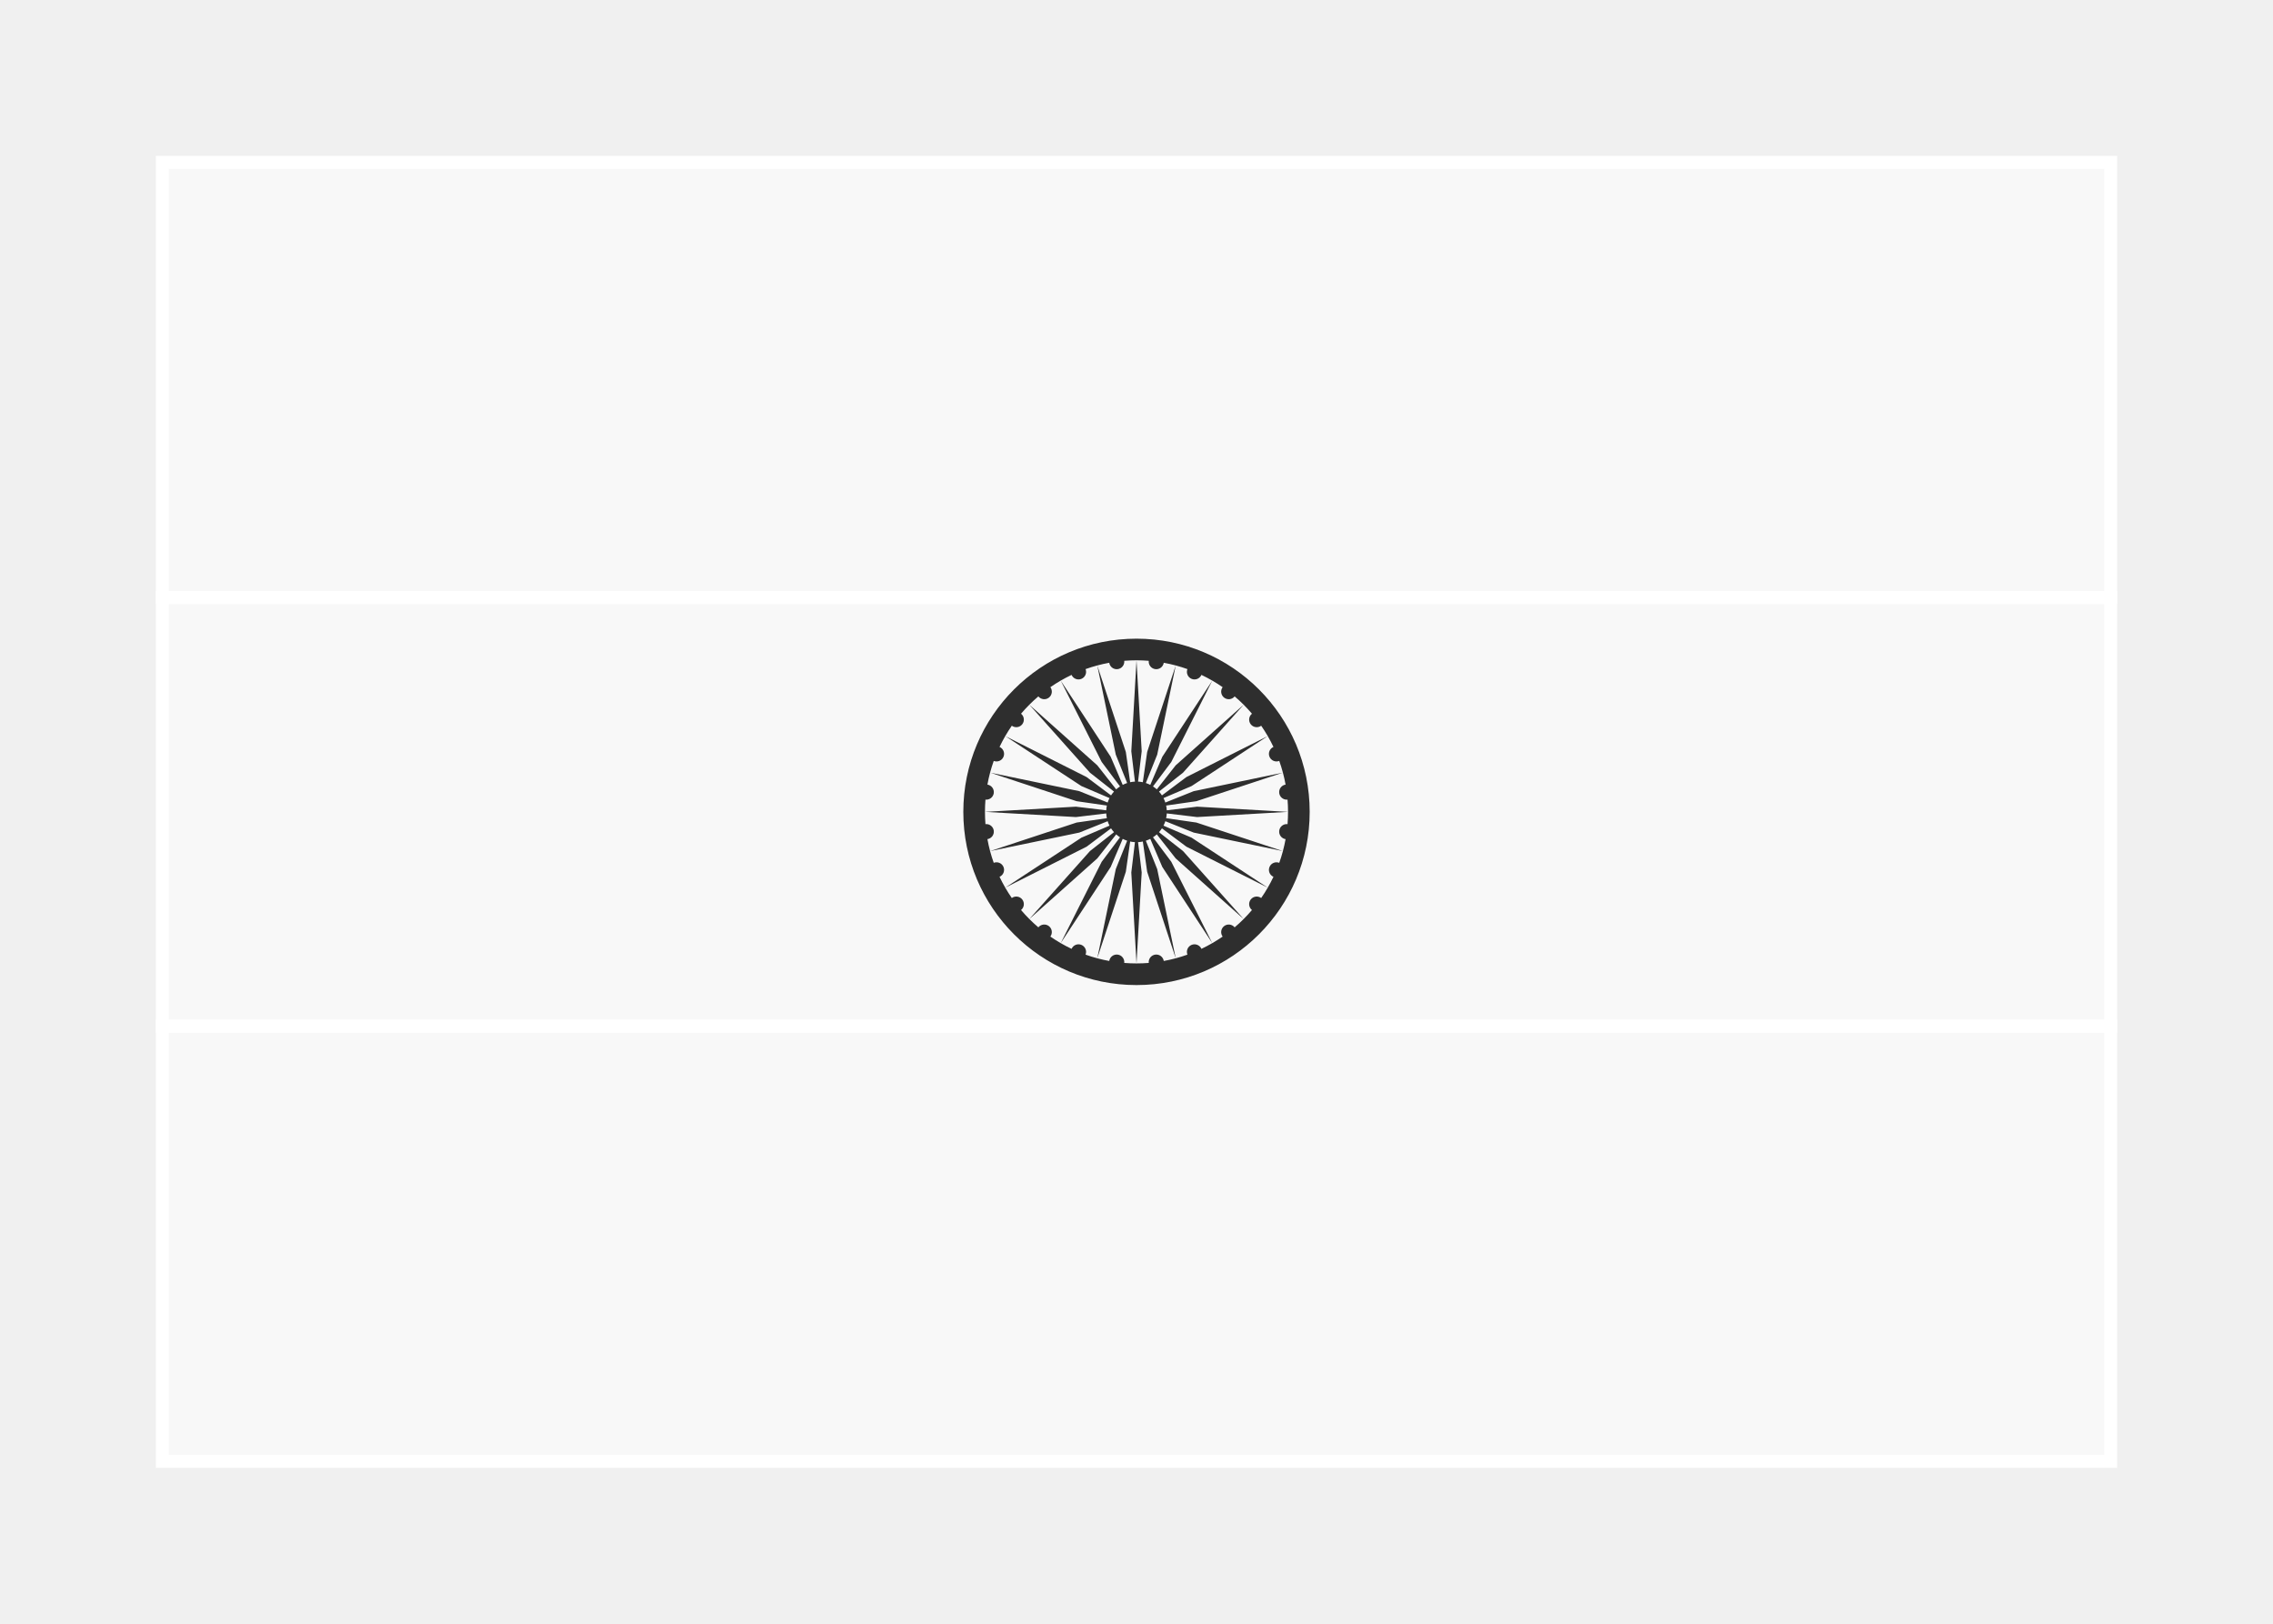
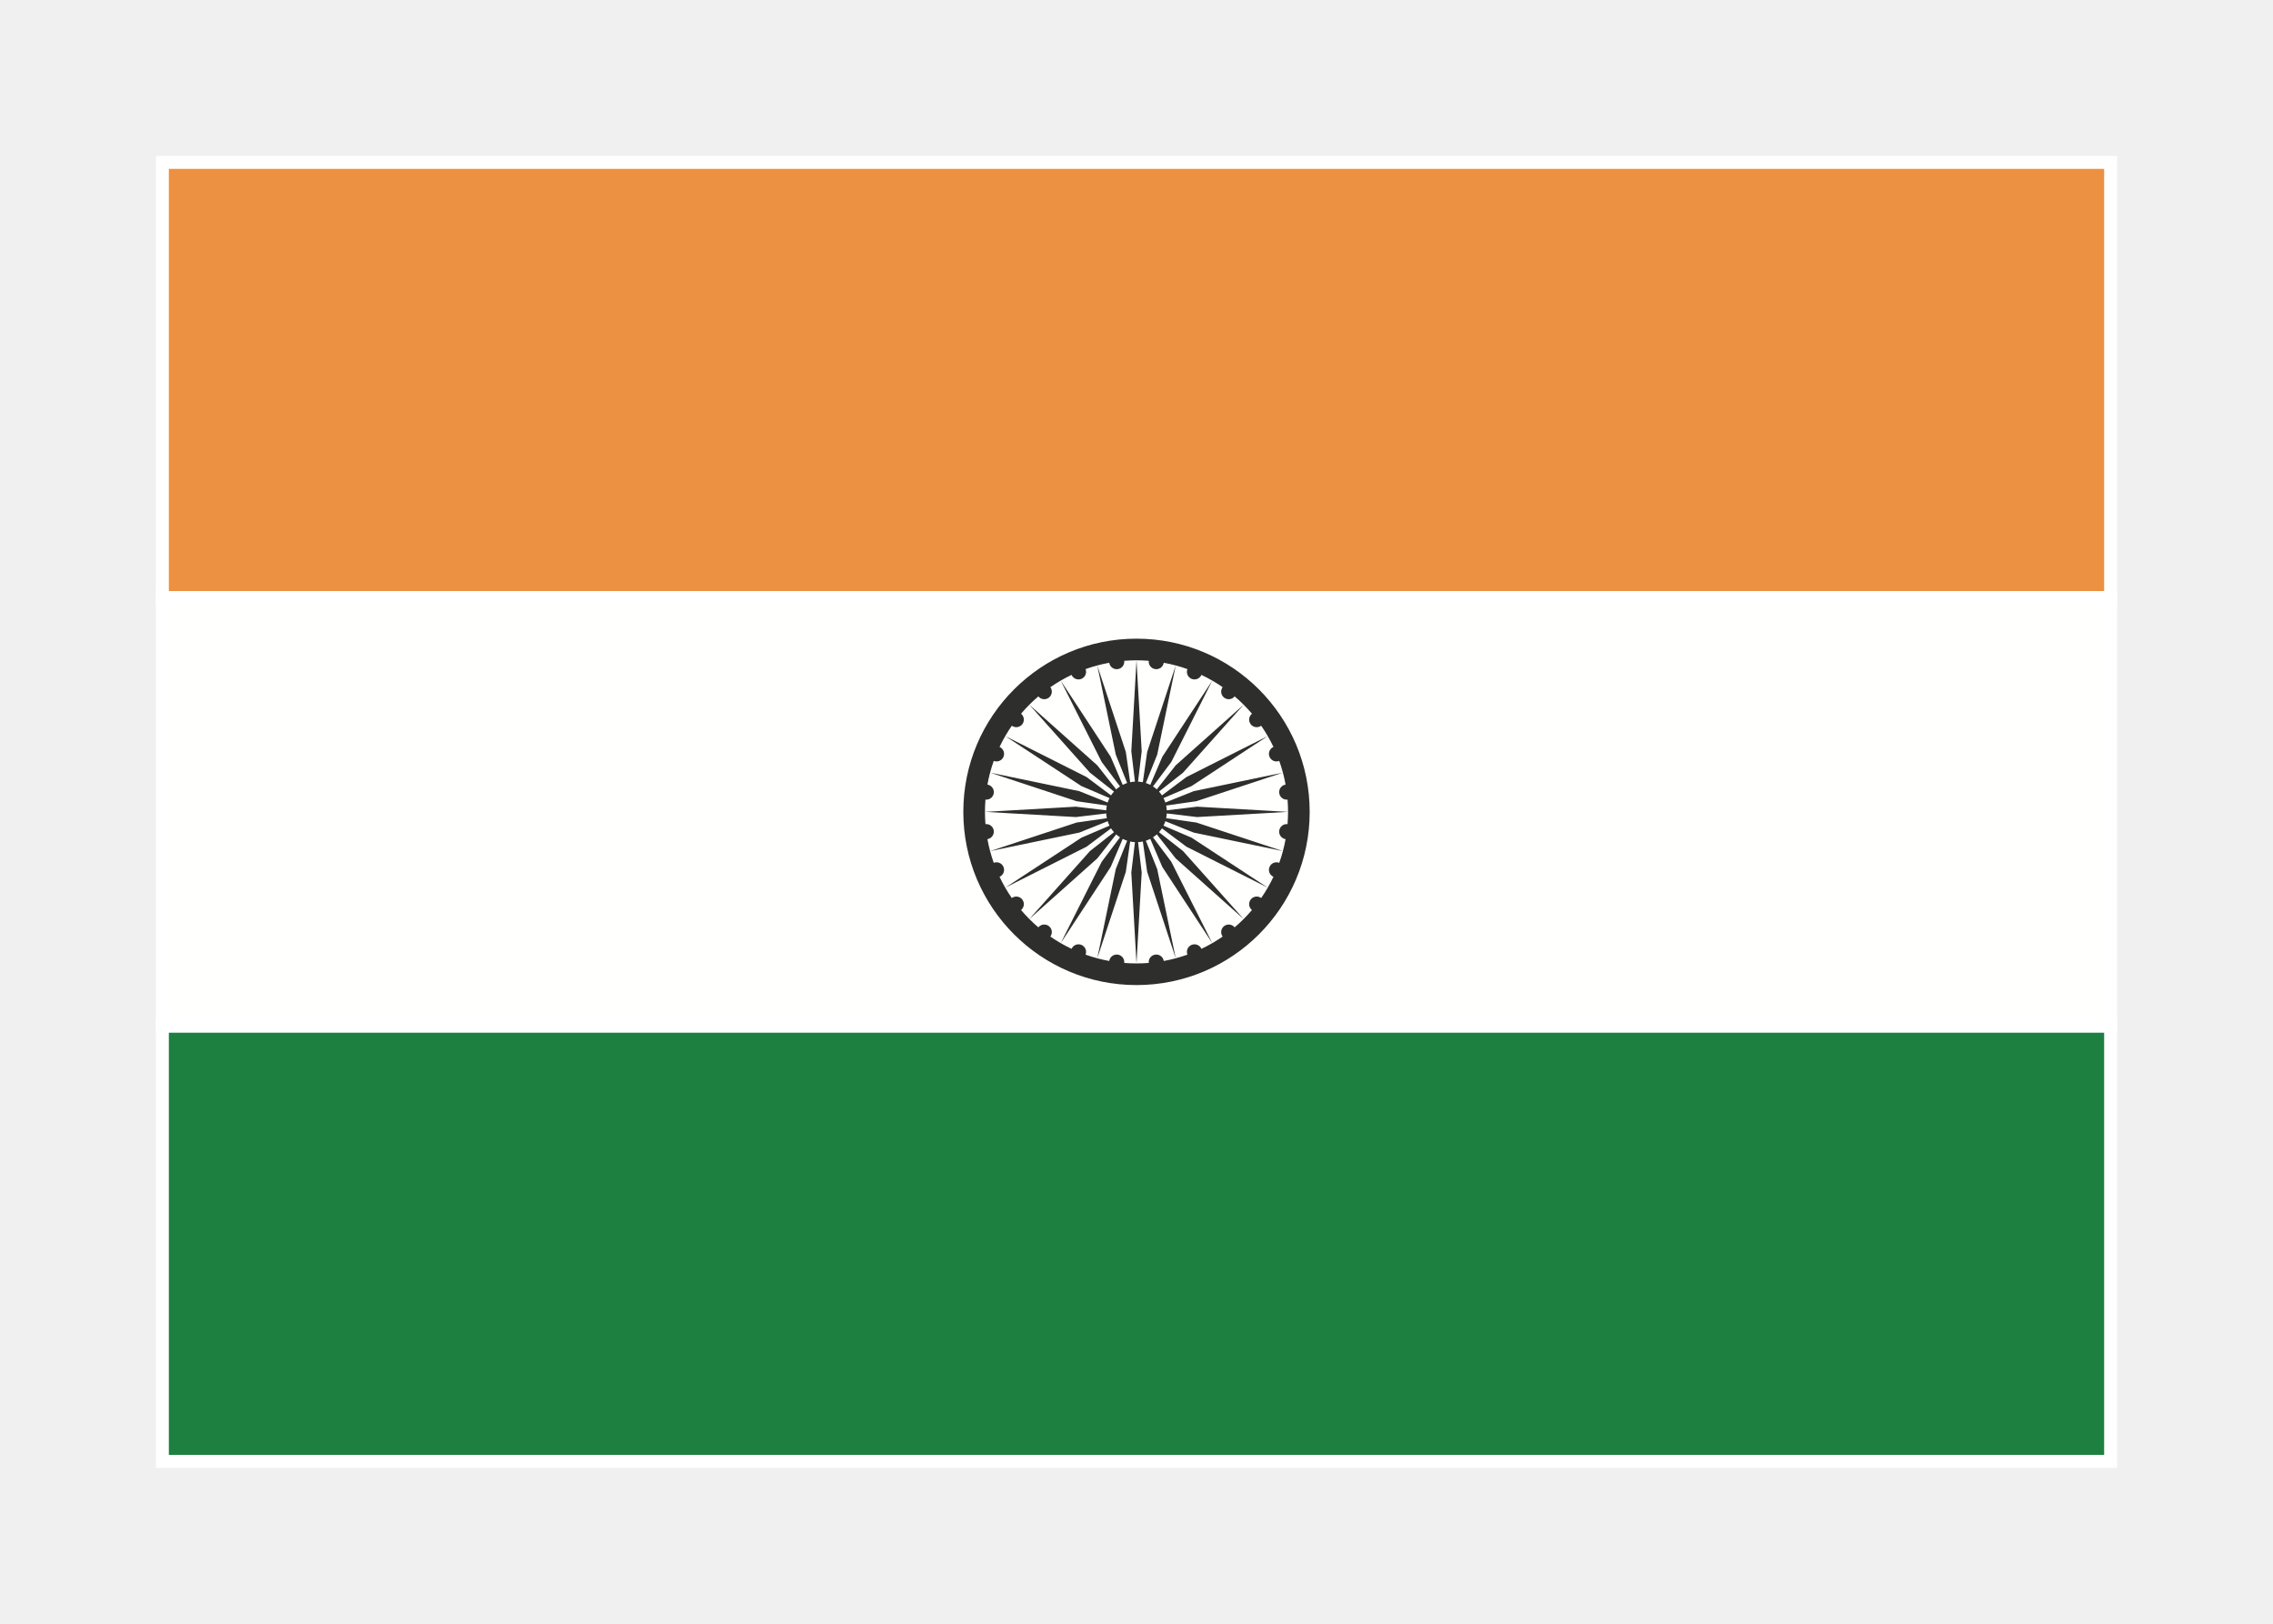
<svg xmlns="http://www.w3.org/2000/svg" width="350" height="250" viewBox="0 0 350 250" fill="none">
  <g id="flag / asia / india / b">
    <g id="india b">
-       <path id="orange" fill-rule="evenodd" clip-rule="evenodd" d="M25 92H325V25H25V92Z" fill="white" fill-opacity="0.5" stroke="white" stroke-width="2" />
-       <path id="white" fill-rule="evenodd" clip-rule="evenodd" d="M25 158H325V92H25V158Z" fill="white" fill-opacity="0.5" stroke="white" stroke-width="2" />
-       <path id="green" fill-rule="evenodd" clip-rule="evenodd" d="M25 225H325V158H25V225Z" fill="white" fill-opacity="0.5" stroke="white" stroke-width="2" />
+       <path id="orange" fill-rule="evenodd" clip-rule="evenodd" d="M25 92H325V25H25V92Z" fill="#EC9141" fill-opacity="1" stroke="white" stroke-width="2" />
+       <path id="white" fill-rule="evenodd" clip-rule="evenodd" d="M25 158H325V92H25V158Z" fill="#FFFFFE" fill-opacity="1" stroke="white" stroke-width="2" />
+       <path id="green" fill-rule="evenodd" clip-rule="evenodd" d="M25 225H325V158H25V225Z" fill="#1E8040" fill-opacity="1" stroke="white" stroke-width="2" />
      <g id="wheel" style="mix-blend-mode:luminosity">
        <path id="blue" fill-rule="evenodd" clip-rule="evenodd" d="M175 98.333C189.727 98.333 201.667 110.273 201.667 125C201.667 139.728 189.727 151.667 175 151.667C160.272 151.667 148.333 139.728 148.333 125C148.333 110.273 160.272 98.333 175 98.333ZM175 101.667C175.635 101.667 176.264 101.692 176.886 101.742C176.818 102.37 177.263 102.94 177.893 103.023C178.524 103.106 179.103 102.67 179.198 102.044C180.451 102.271 181.668 102.599 182.842 103.018C182.612 103.608 182.894 104.277 183.483 104.521C184.071 104.764 184.743 104.492 184.998 103.911C186.14 104.454 187.231 105.086 188.263 105.8C187.89 106.31 187.99 107.028 188.494 107.414C188.997 107.8 189.716 107.713 190.112 107.221C191.071 108.037 191.963 108.929 192.779 109.888C192.287 110.284 192.2 111.003 192.586 111.506C192.972 112.01 193.69 112.11 194.2 111.737C194.914 112.769 195.546 113.86 196.089 115.002C195.508 115.257 195.236 115.929 195.479 116.517C195.723 117.106 196.392 117.388 196.982 117.157C197.401 118.331 197.729 119.549 197.956 120.802C197.33 120.897 196.894 121.476 196.977 122.107C197.06 122.737 197.63 123.182 198.258 123.114C198.308 123.736 198.333 124.365 198.333 125L184.333 124.2L179.661 124.761C179.648 124.51 179.616 124.264 179.565 124.025L184.222 123.357L197.538 118.961L183.808 121.812L179.441 123.562C179.364 123.325 179.269 123.096 179.157 122.877L183.483 121.026L195.207 113.333L182.683 119.641L178.917 122.462C178.782 122.254 178.631 122.057 178.465 121.874L182.165 118.966L191.499 108.501L181.034 117.835L178.126 121.535C177.943 121.369 177.746 121.218 177.538 121.083L180.359 117.317L186.667 104.793L178.974 116.517L177.123 120.843C176.904 120.731 176.675 120.636 176.438 120.559L178.188 116.192L181.039 102.462L176.643 115.778L175.975 120.435C175.736 120.384 175.49 120.352 175.239 120.339L175.8 115.667L175 101.667ZM175 148.333C175.635 148.333 176.264 148.308 176.886 148.258C176.818 147.63 177.263 147.06 177.893 146.977C178.523 146.894 179.102 147.331 179.198 147.956C180.451 147.729 181.668 147.401 182.842 146.982C182.612 146.392 182.894 145.723 183.483 145.479C184.071 145.236 184.743 145.509 184.998 146.089C186.14 145.546 187.231 144.914 188.263 144.2C187.89 143.69 187.99 142.972 188.494 142.586C188.997 142.2 189.716 142.287 190.112 142.779C191.071 141.963 191.963 141.071 192.779 140.112C192.287 139.716 192.2 138.997 192.586 138.494C192.972 137.99 193.69 137.89 194.2 138.263C194.914 137.231 195.546 136.14 196.089 134.998C195.508 134.744 195.236 134.071 195.479 133.483C195.723 132.895 196.392 132.612 196.982 132.844C197.401 131.669 197.729 130.451 197.956 129.198C197.33 129.103 196.894 128.524 196.977 127.893C197.06 127.264 197.63 126.818 198.258 126.886C198.308 126.264 198.333 125.635 198.333 125L184.333 125.8L179.661 125.239C179.648 125.49 179.616 125.736 179.565 125.975L184.222 126.643L197.538 131.039L183.808 128.189L179.441 126.438C179.364 126.675 179.269 126.904 179.157 127.123L183.483 128.974L195.207 136.667L182.683 130.36L178.917 127.538C178.782 127.746 178.63 127.943 178.464 128.127L182.165 131.034L191.499 141.499L181.034 132.165L178.126 128.465C177.943 128.631 177.746 128.782 177.538 128.917L180.359 132.683L186.667 145.207L178.974 133.483L177.123 129.157C176.904 129.269 176.675 129.364 176.438 129.441L178.188 133.808L181.039 147.538L176.643 134.222L175.975 129.565C175.736 129.616 175.49 129.648 175.239 129.661L175.8 134.333L175 148.333ZM151.667 125L165.667 125.8L170.339 125.239C170.352 125.49 170.384 125.736 170.435 125.975L165.778 126.643L152.462 131.039L166.192 128.189L170.559 126.438C170.636 126.675 170.731 126.904 170.843 127.123L166.517 128.974L154.793 136.667L167.317 130.36L171.083 127.538C171.218 127.746 171.37 127.943 171.535 128.126L167.835 131.034L158.501 141.499L168.966 132.165L171.874 128.465C172.057 128.63 172.254 128.782 172.462 128.917L169.64 132.683L163.333 145.207L171.026 133.483L172.877 129.157C173.096 129.269 173.325 129.364 173.562 129.441L171.811 133.808L168.961 147.538L173.357 134.222L174.025 129.565C174.264 129.616 174.51 129.648 174.761 129.661L174.2 134.333L175 148.333C174.365 148.333 173.736 148.308 173.114 148.258C173.182 147.63 172.736 147.06 172.107 146.977C171.477 146.894 170.898 147.331 170.802 147.956C169.549 147.729 168.331 147.401 167.157 146.982C167.388 146.391 167.105 145.723 166.517 145.479C165.929 145.236 165.256 145.509 165.002 146.089C163.86 145.546 162.769 144.914 161.737 144.2C162.11 143.69 162.01 142.972 161.506 142.586C161.003 142.2 160.284 142.287 159.888 142.779C158.929 141.963 158.037 141.071 157.221 140.112C157.713 139.716 157.8 138.997 157.414 138.494C157.028 137.99 156.31 137.89 155.8 138.263C155.086 137.231 154.454 136.14 153.911 134.998C154.491 134.744 154.764 134.071 154.521 133.483C154.277 132.895 153.609 132.612 153.018 132.843C152.599 131.669 152.271 130.451 152.044 129.198C152.669 129.102 153.106 128.523 153.023 127.893C152.94 127.264 152.37 126.818 151.742 126.886C151.692 126.264 151.667 125.635 151.667 125ZM151.667 125L165.667 124.2L170.339 124.761C170.352 124.51 170.384 124.264 170.435 124.025L165.778 123.357L152.462 118.961L166.192 121.812L170.559 123.562C170.636 123.325 170.731 123.096 170.843 122.877L166.517 121.026L154.793 113.333L167.317 119.641L171.083 122.462C171.218 122.254 171.369 122.057 171.535 121.874L167.835 118.966L158.501 108.501L168.966 117.835L171.873 121.536C172.057 121.37 172.254 121.218 172.462 121.083L169.64 117.317L163.333 104.793L171.026 116.517L172.877 120.843C173.096 120.731 173.325 120.636 173.562 120.559L171.811 116.192L168.961 102.462L173.357 115.778L174.025 120.435C174.264 120.384 174.51 120.352 174.761 120.339L174.2 115.667L175 101.667C174.365 101.667 173.736 101.692 173.114 101.742C173.182 102.37 172.736 102.94 172.107 103.023C171.476 103.106 170.897 102.67 170.802 102.044C169.549 102.271 168.331 102.599 167.157 103.018C167.388 103.609 167.105 104.277 166.517 104.521C165.929 104.764 165.256 104.492 165.002 103.911C163.86 104.454 162.769 105.086 161.737 105.8C162.11 106.31 162.01 107.028 161.506 107.414C161.003 107.8 160.284 107.713 159.888 107.221C158.929 108.037 158.037 108.929 157.221 109.888C157.713 110.284 157.8 111.003 157.414 111.506C157.028 112.01 156.31 112.11 155.8 111.737C155.086 112.769 154.454 113.86 153.911 115.002C154.491 115.257 154.764 115.929 154.521 116.517C154.277 117.106 153.608 117.388 153.018 117.158C152.599 118.332 152.271 119.549 152.044 120.802C152.669 120.898 153.106 121.477 153.023 122.107C152.94 122.737 152.37 123.182 151.742 123.114C151.692 123.736 151.667 124.365 151.667 125Z" fill="#282862" />
      </g>
    </g>
  </g>
</svg>
